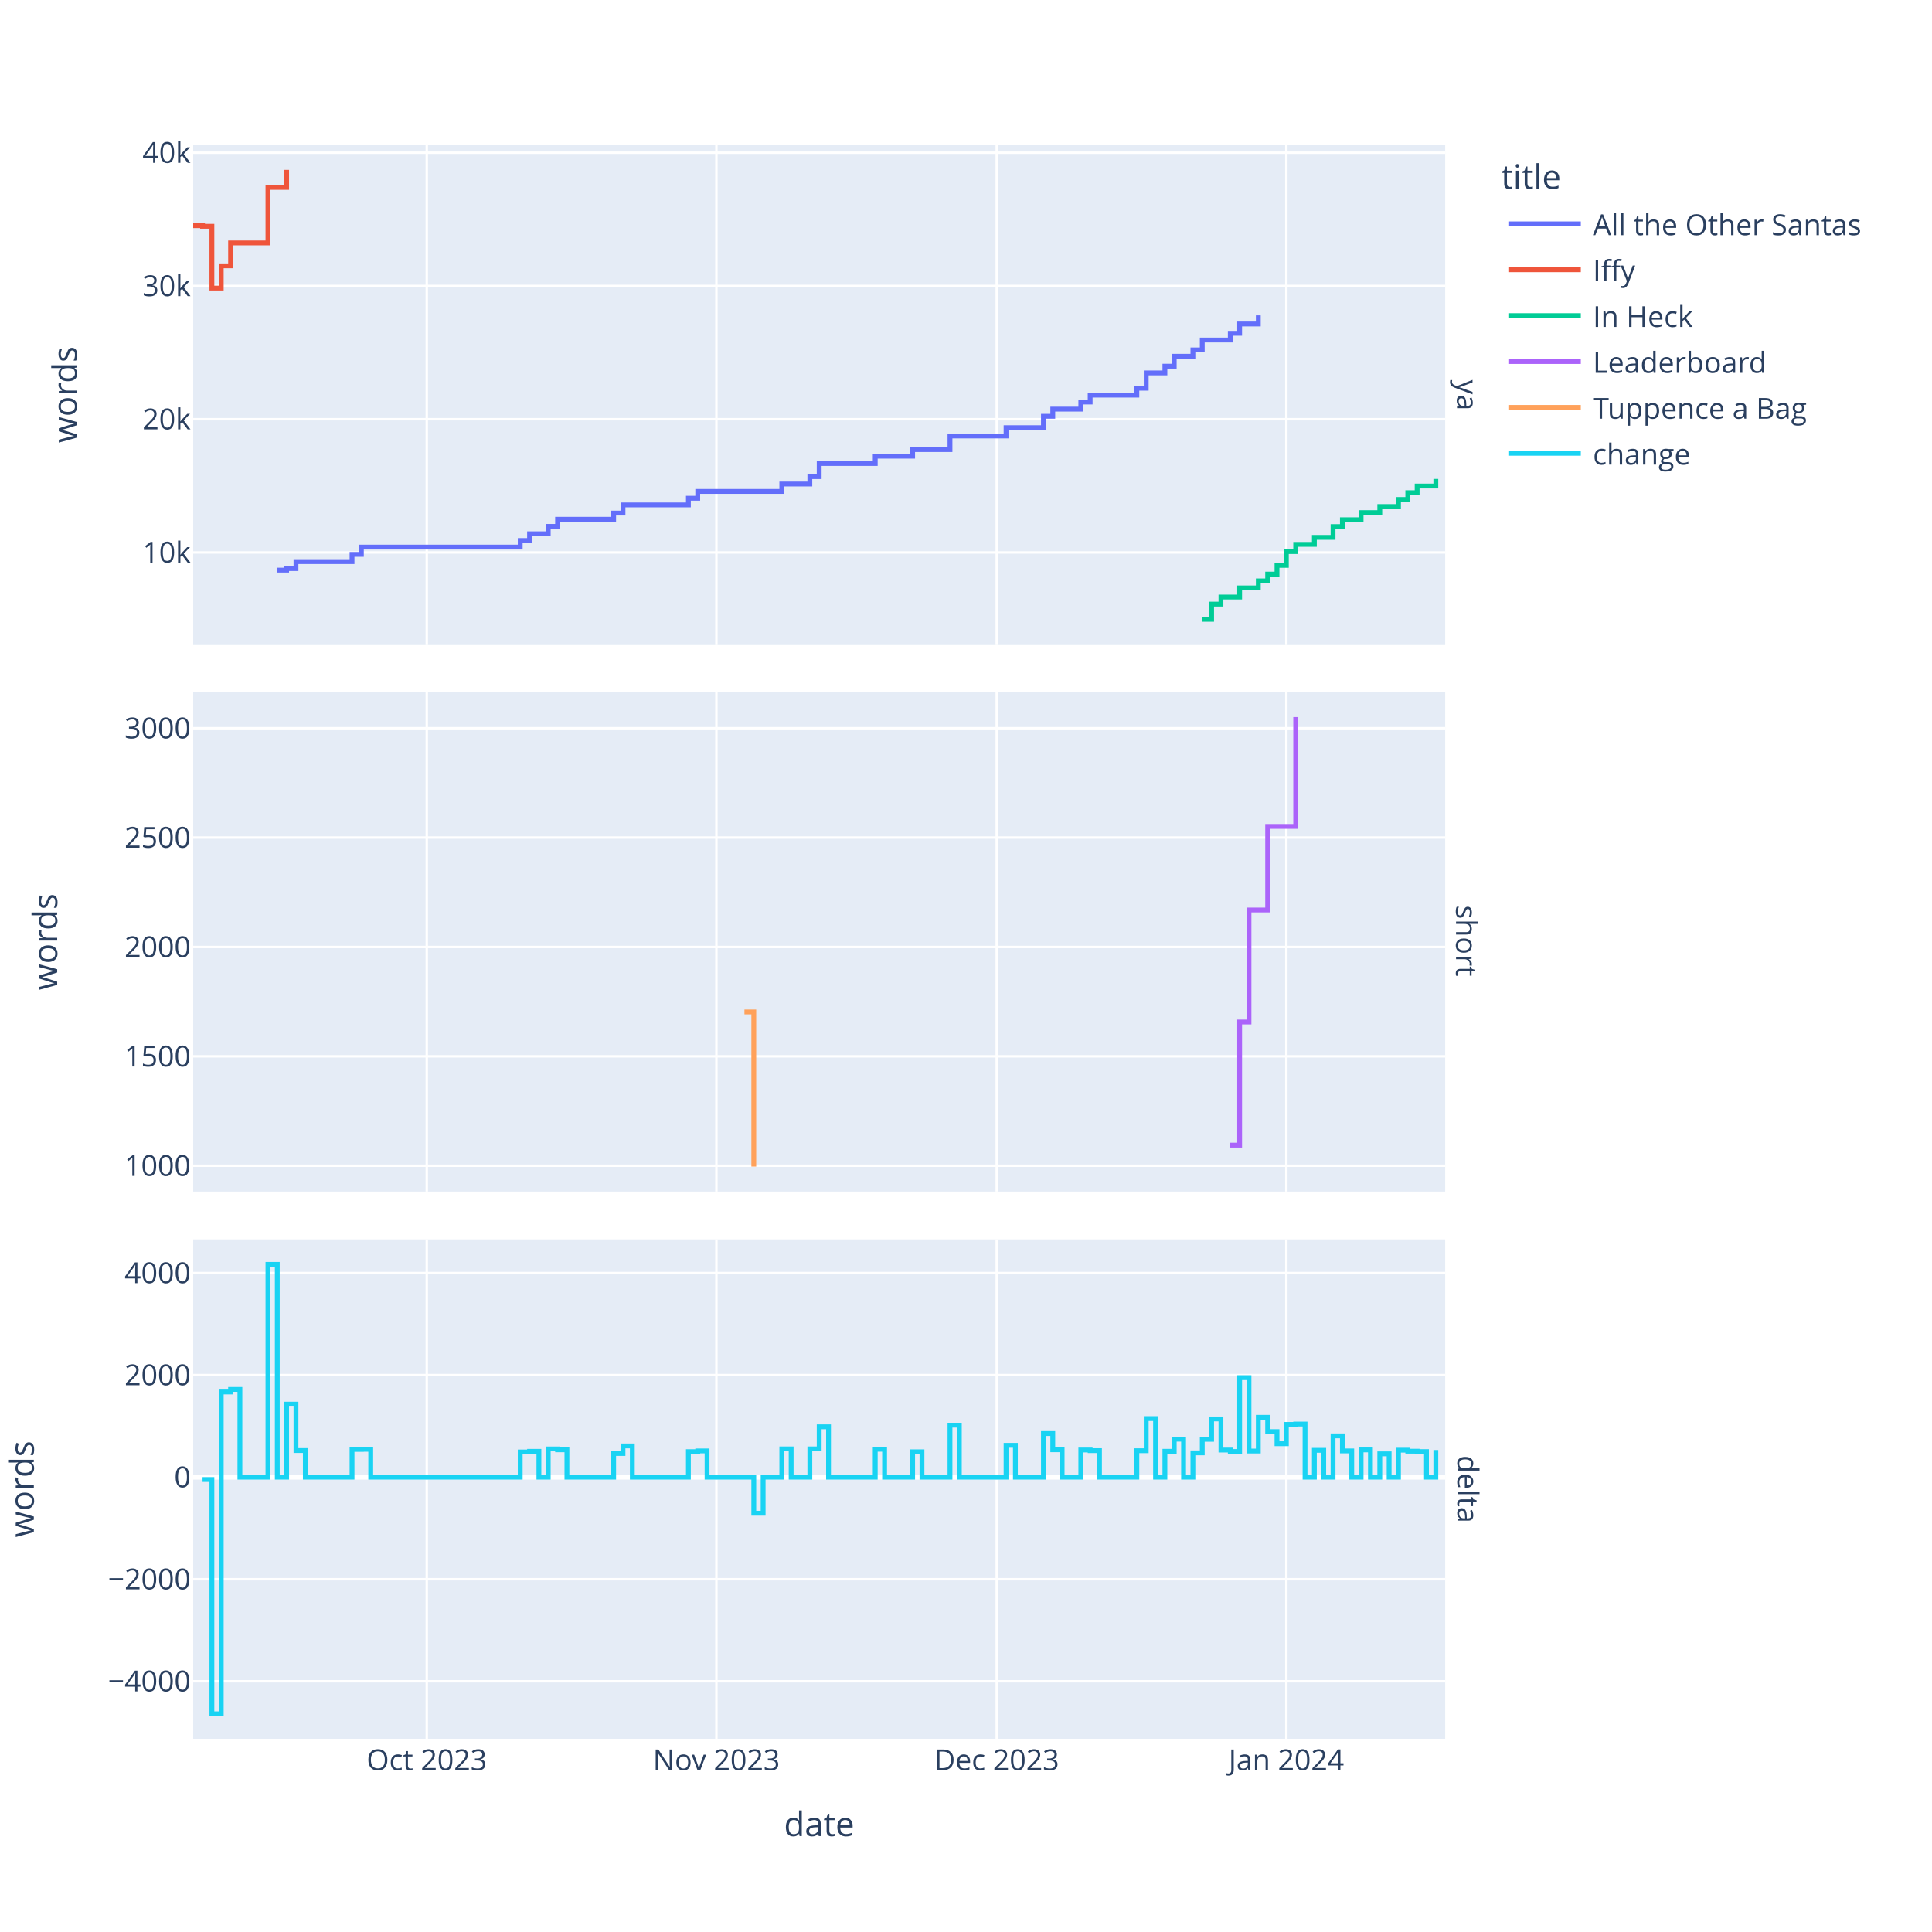
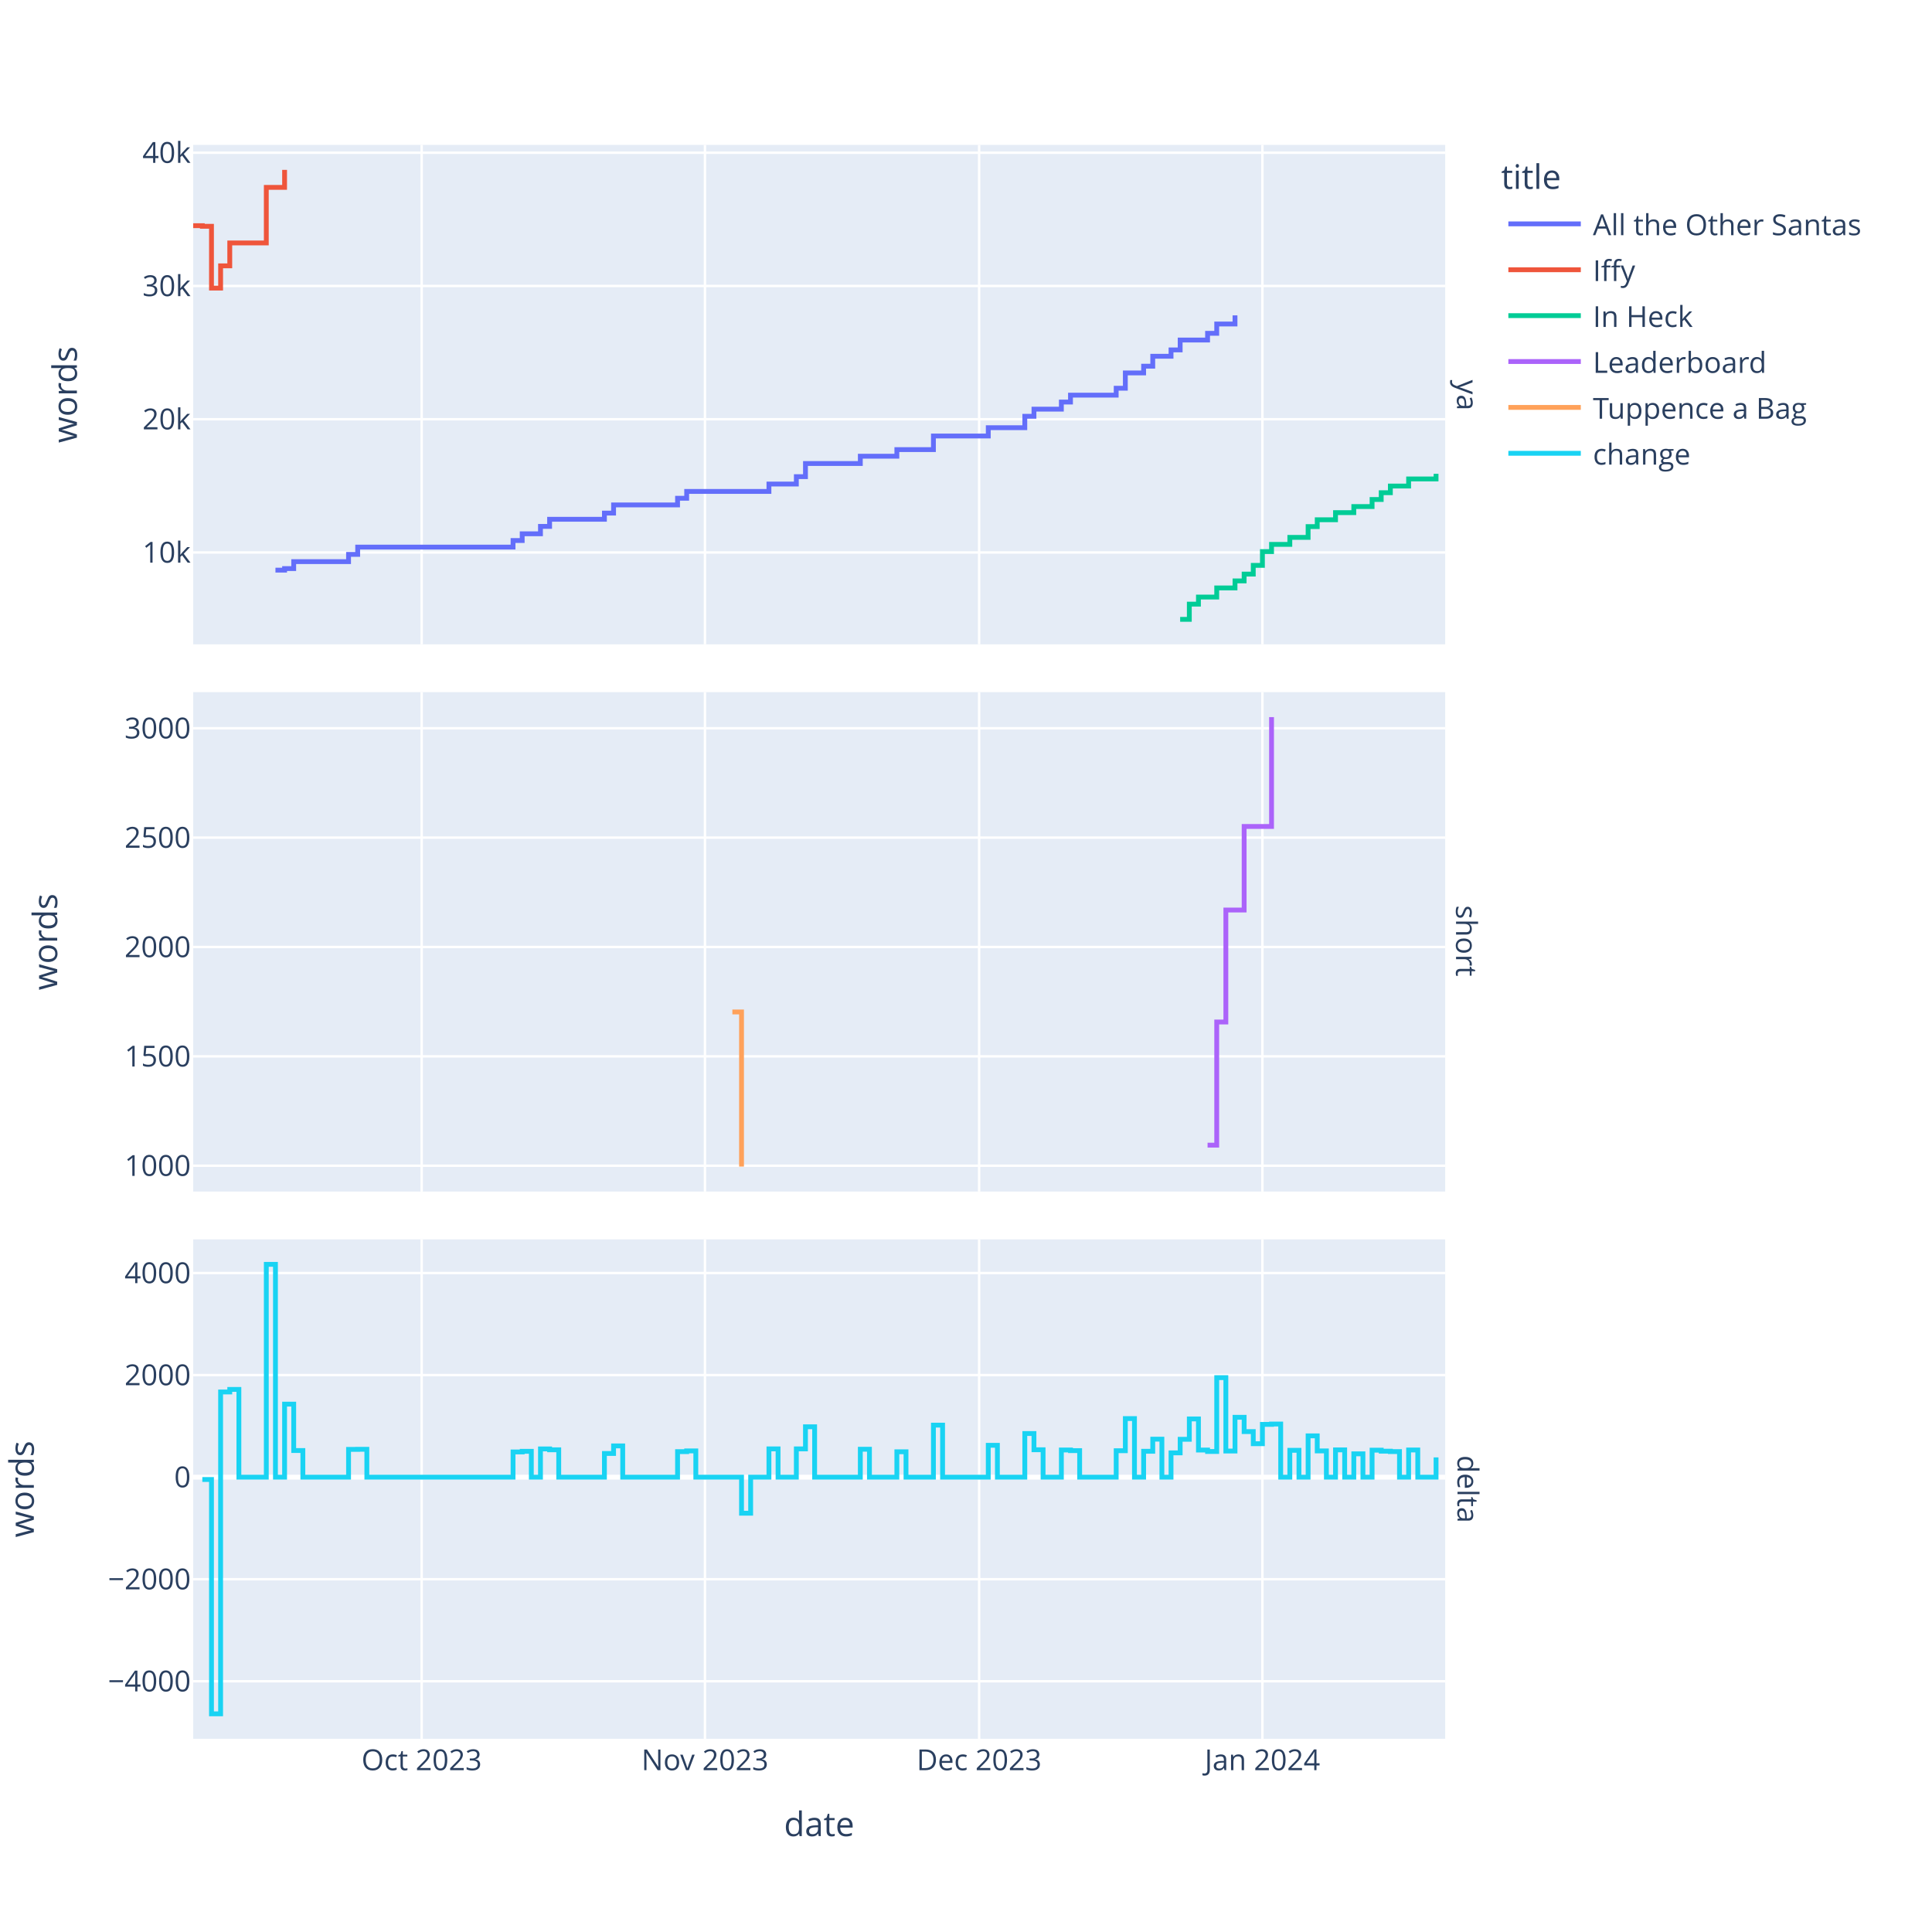
<svg xmlns="http://www.w3.org/2000/svg" class="main-svg" width="800" height="800" style="" viewBox="0 0 800 800">
  <rect x="0" y="0" width="800" height="800" style="fill: rgb(255, 255, 255); fill-opacity: 1;" />
-   <defs id="defs-831a70">
+   <defs id="defs-b7fc9b">
    <g class="clips">
-       <clipPath id="clip831a70xyplot" class="plotclip">
+       <clipPath id="clipb7fc9bxyplot" class="plotclip">
        <rect width="518.42" height="206.8" />
      </clipPath>
-       <clipPath id="clip831a70x2y2plot" class="plotclip">
+       <clipPath id="clipb7fc9bx2y2plot" class="plotclip">
        <rect width="518.42" height="206.8" />
      </clipPath>
-       <clipPath id="clip831a70x3y3plot" class="plotclip">
+       <clipPath id="clipb7fc9bx3y3plot" class="plotclip">
        <rect width="518.42" height="206.8" />
      </clipPath>
-       <clipPath class="axesclip" id="clip831a70x">
+       <clipPath class="axesclip" id="clipb7fc9bx">
        <rect x="80" y="0" width="518.42" height="800" />
      </clipPath>
-       <clipPath class="axesclip" id="clip831a70y">
+       <clipPath class="axesclip" id="clipb7fc9by">
        <rect x="0" y="513.2" width="800" height="206.8" />
      </clipPath>
-       <clipPath class="axesclip" id="clip831a70xy">
+       <clipPath class="axesclip" id="clipb7fc9bxy">
        <rect x="80" y="513.2" width="518.42" height="206.8" />
      </clipPath>
-       <clipPath class="axesclip" id="clip831a70y2">
+       <clipPath class="axesclip" id="clipb7fc9by2">
        <rect x="0" y="286.6" width="800" height="206.8" />
      </clipPath>
-       <clipPath class="axesclip" id="clip831a70xy2">
+       <clipPath class="axesclip" id="clipb7fc9bxy2">
        <rect x="80" y="286.6" width="518.42" height="206.8" />
      </clipPath>
-       <clipPath class="axesclip" id="clip831a70y3">
+       <clipPath class="axesclip" id="clipb7fc9by3">
        <rect x="0" y="60" width="800" height="206.8" />
      </clipPath>
-       <clipPath class="axesclip" id="clip831a70xy3">
+       <clipPath class="axesclip" id="clipb7fc9bxy3">
        <rect x="80" y="60" width="518.42" height="206.8" />
      </clipPath>
-       <clipPath class="axesclip" id="clip831a70x2">
+       <clipPath class="axesclip" id="clipb7fc9bx2">
        <rect x="80" y="0" width="518.42" height="800" />
      </clipPath>
-       <clipPath class="axesclip" id="clip831a70x2y">
+       <clipPath class="axesclip" id="clipb7fc9bx2y">
        <rect x="80" y="513.2" width="518.42" height="206.8" />
      </clipPath>
-       <clipPath class="axesclip" id="clip831a70x2y2">
+       <clipPath class="axesclip" id="clipb7fc9bx2y2">
        <rect x="80" y="286.6" width="518.42" height="206.8" />
      </clipPath>
-       <clipPath class="axesclip" id="clip831a70x2y3">
+       <clipPath class="axesclip" id="clipb7fc9bx2y3">
        <rect x="80" y="60" width="518.42" height="206.8" />
      </clipPath>
-       <clipPath class="axesclip" id="clip831a70x3">
+       <clipPath class="axesclip" id="clipb7fc9bx3">
        <rect x="80" y="0" width="518.42" height="800" />
      </clipPath>
-       <clipPath class="axesclip" id="clip831a70x3y">
+       <clipPath class="axesclip" id="clipb7fc9bx3y">
        <rect x="80" y="513.2" width="518.42" height="206.8" />
      </clipPath>
-       <clipPath class="axesclip" id="clip831a70x3y2">
+       <clipPath class="axesclip" id="clipb7fc9bx3y2">
        <rect x="80" y="286.6" width="518.42" height="206.8" />
      </clipPath>
-       <clipPath class="axesclip" id="clip831a70x3y3">
+       <clipPath class="axesclip" id="clipb7fc9bx3y3">
        <rect x="80" y="60" width="518.42" height="206.8" />
      </clipPath>
    </g>
    <g class="gradients" />
    <g class="patterns" />
  </defs>
  <g class="bglayer">
    <rect class="bg" x="80" y="513.2" width="518.42" height="206.8" style="fill: rgb(229, 236, 246); fill-opacity: 1; stroke-width: 0;" />
    <rect class="bg" x="80" y="286.6" width="518.42" height="206.8" style="fill: rgb(229, 236, 246); fill-opacity: 1; stroke-width: 0;" />
    <rect class="bg" x="80" y="60" width="518.42" height="206.8" style="fill: rgb(229, 236, 246); fill-opacity: 1; stroke-width: 0;" />
  </g>
  <g class="layer-below">
    <g class="imagelayer" />
    <g class="shapelayer" />
  </g>
  <g class="cartesianlayer">
    <g class="subplot xy">
      <g class="layer-subplot">
        <g class="shapelayer" />
        <g class="imagelayer" />
      </g>
      <g class="minor-gridlayer">
        <g class="x" />
        <g class="y" />
      </g>
      <g class="gridlayer">
        <g class="x">
-           <path class="xgrid crisp" transform="translate(176.72,0)" d="M0,513.2v206.8" style="stroke: rgb(255, 255, 255); stroke-opacity: 1; stroke-width: 1px;" />
-           <path class="xgrid crisp" transform="translate(296.65,0)" d="M0,513.2v206.8" style="stroke: rgb(255, 255, 255); stroke-opacity: 1; stroke-width: 1px;" />
-           <path class="xgrid crisp" transform="translate(412.72,0)" d="M0,513.2v206.8" style="stroke: rgb(255, 255, 255); stroke-opacity: 1; stroke-width: 1px;" />
-           <path class="xgrid crisp" transform="translate(532.65,0)" d="M0,513.2v206.8" style="stroke: rgb(255, 255, 255); stroke-opacity: 1; stroke-width: 1px;" />
+           <path class="xgrid crisp" transform="translate(174.6,0)" d="M0,513.2v206.8" style="stroke: rgb(255, 255, 255); stroke-opacity: 1; stroke-width: 1px;" />
+           <path class="xgrid crisp" transform="translate(291.91,0)" d="M0,513.2v206.8" style="stroke: rgb(255, 255, 255); stroke-opacity: 1; stroke-width: 1px;" />
+           <path class="xgrid crisp" transform="translate(405.43,0)" d="M0,513.2v206.8" style="stroke: rgb(255, 255, 255); stroke-opacity: 1; stroke-width: 1px;" />
+           <path class="xgrid crisp" transform="translate(522.74,0)" d="M0,513.2v206.8" style="stroke: rgb(255, 255, 255); stroke-opacity: 1; stroke-width: 1px;" />
        </g>
        <g class="y">
          <path class="ygrid crisp" transform="translate(0,696.18)" d="M80,0h518.42" style="stroke: rgb(255, 255, 255); stroke-opacity: 1; stroke-width: 1px;" />
          <path class="ygrid crisp" transform="translate(0,653.92)" d="M80,0h518.42" style="stroke: rgb(255, 255, 255); stroke-opacity: 1; stroke-width: 1px;" />
          <path class="ygrid crisp" transform="translate(0,569.39)" d="M80,0h518.42" style="stroke: rgb(255, 255, 255); stroke-opacity: 1; stroke-width: 1px;" />
          <path class="ygrid crisp" transform="translate(0,527.13)" d="M80,0h518.42" style="stroke: rgb(255, 255, 255); stroke-opacity: 1; stroke-width: 1px;" />
        </g>
      </g>
      <g class="zerolinelayer">
        <path class="yzl zl crisp" transform="translate(0,611.66)" d="M80,0h518.42" style="stroke: rgb(255, 255, 255); stroke-opacity: 1; stroke-width: 2px;" />
      </g>
      <path class="xlines-below" />
      <path class="ylines-below" />
      <g class="overlines-below" />
      <g class="xaxislayer-below" />
      <g class="yaxislayer-below" />
      <g class="overaxes-below" />
-       <g class="plot" transform="translate(80,513.2)" clip-path="url(#clip831a70xyplot)">
+       <g class="plot" transform="translate(80,513.2)" clip-path="url(#clipb7fc9bxyplot)">
        <g class="scatterlayer mlayer">
-           <g class="trace scatter trace760596" style="stroke-miterlimit: 2; opacity: 1;">
-             <g class="fills" />
-             <g class="errorbars" />
-             <g class="lines">
-               <path class="js-line" d="M3.87,99.43H7.74V196.46H11.61V63.19H15.48V62.13H19.34V98.46H23.21V98.46H27.08V98.46H30.95V10.34H34.82V98.46H38.69V68.22H42.56V87.43H46.43V98.46H50.29V98.46H54.16V98.46H58.03V98.46H61.9V98.46H65.77V86.96H69.64V86.92H73.51V98.46H77.38V98.46H81.24V98.46H85.11V98.46H88.98V98.46H92.85V98.46H96.72V98.46H100.59V98.46H104.46V98.46H108.33V98.46H112.2V98.46H116.06V98.46H119.93V98.46H123.8V98.46H127.67V98.46H131.54V98.46H135.41V88.02H139.28V87.76H143.15V98.46H147.01V86.77H150.88V87.13H154.75V98.46H158.62V98.46H162.49V98.46H166.36V98.46H170.23V98.46H174.1V88.65H177.97V85.52H181.83V98.46H185.7V98.46H189.57V98.46H193.44V98.46H197.31V98.46H201.18V98.46H205.05V87.89H208.92V87.59H212.78V98.46H216.65V98.46H220.52V98.46H224.39V98.46H228.26V98.46H232.13V113.39H236V98.46H239.87V98.46H243.73V86.75H247.6V98.46H251.47V98.46H255.34V86.75H259.21V77.6H263.08V98.46H266.95V98.46H270.82V98.46H274.69V98.46H278.55V98.46H282.42V86.9H286.29V98.46H290.16V98.46H294.03V98.46H297.9V87.95H301.77V98.46H305.64V98.46H309.5V98.46H313.37V76.92H317.24V98.46H321.11V98.46H324.98V98.46H328.85V98.46H332.72V98.46H336.59V85.27H340.45V98.46H344.32V98.46H348.19V98.46H352.06V80.39H355.93V87.11H359.8V98.46H363.67V98.46H367.54V87.21H371.41V87.47H375.27V98.46H379.14V98.46H383.01V98.46H386.88V98.46H390.75V87.51H394.62V74.2H398.49V98.46H402.36V87.74H406.22V82.73H410.09V98.46H413.96V88.4H417.83V82.78H421.7V74.35H425.57V87.23H429.44V87.83H433.31V57.25H437.18V87.64H441.04V73.67H444.91V79.59H448.78V84.61H452.65V76.61H456.52V76.46H460.39V98.46H464.26V87.34H468.13V98.46H471.99V81.36H475.86V87.59H479.73V98.46H483.6V87.17H487.47V98.46H491.34V88.8H495.21V98.46H499.08V87.28H502.94V87.7H506.81V87.87H510.68V98.46H514.55V87.21" style="vector-effect: non-scaling-stroke; fill: none; stroke: rgb(25, 211, 243); stroke-opacity: 1; stroke-width: 2px; opacity: 1;" />
+           <g class="trace scatter tracec2d900" style="stroke-miterlimit: 2; opacity: 1;">
+             <g class="fills" />
+             <g class="errorbars" />
+             <g class="lines">
+               <path class="js-line" d="M3.78,99.43H7.57V196.46H11.35V63.19H15.14V62.13H18.92V98.46H22.7V98.46H26.49V98.46H30.27V10.34H34.06V98.46H37.84V68.22H41.62V87.43H45.41V98.46H49.19V98.46H52.98V98.46H56.76V98.46H60.55V98.46H64.33V86.96H68.11V86.92H71.9V98.46H75.68V98.46H79.47V98.46H83.25V98.46H87.03V98.46H90.82V98.46H94.6V98.46H98.39V98.46H102.17V98.46H105.95V98.46H109.74V98.46H113.52V98.46H117.31V98.46H121.09V98.46H124.87V98.46H128.66V98.46H132.44V88.02H136.23V87.76H140.01V98.46H143.8V86.77H147.58V87.13H151.36V98.46H155.15V98.46H158.93V98.46H162.72V98.46H166.5V98.46H170.28V88.65H174.07V85.52H177.85V98.46H181.64V98.46H185.42V98.46H189.2V98.46H192.99V98.46H196.77V98.46H200.56V87.89H204.34V87.59H208.12V98.46H211.91V98.46H215.69V98.46H219.48V98.46H223.26V98.46H227.05V113.39H230.83V98.46H234.61V98.46H238.4V86.75H242.18V98.46H245.97V98.46H249.75V86.75H253.53V77.6H257.32V98.46H261.1V98.46H264.89V98.46H268.67V98.46H272.45V98.46H276.24V86.9H280.02V98.46H283.81V98.46H287.59V98.46H291.37V87.95H295.16V98.46H298.94V98.46H302.73V98.46H306.51V76.92H310.3V98.46H314.08V98.46H317.86V98.46H321.65V98.46H325.43V98.46H329.22V85.27H333V98.46H336.78V98.46H340.57V98.46H344.35V80.39H348.14V87.11H351.92V98.46H355.7V98.46H359.49V87.21H363.27V87.47H367.06V98.46H370.84V98.46H374.62V98.46H378.41V98.46H382.19V87.51H385.98V74.2H389.76V98.46H393.55V87.74H397.33V82.73H401.11V98.46H404.9V88.4H408.68V82.78H412.47V74.35H416.25V87.23H420.03V87.83H423.82V57.25H427.6V87.64H431.39V73.67H435.17V79.59H438.95V84.61H442.74V76.61H446.52V76.46H450.31V98.46H454.09V87.34H457.87V98.46H461.66V81.36H465.44V87.59H469.23V98.46H473.01V87.17H476.8V98.46H480.58V88.8H484.36V98.46H488.15V87.28H491.93V87.7H495.72V87.87H499.5V98.46H503.28V87.21H507.07V98.46H510.85V98.46H514.64V90.28" style="vector-effect: non-scaling-stroke; fill: none; stroke: rgb(25, 211, 243); stroke-opacity: 1; stroke-width: 2px; opacity: 1;" />
            </g>
            <g class="points" />
            <g class="text" />
          </g>
        </g>
      </g>
      <g class="overplot" />
      <path class="xlines-above crisp" d="M0,0" style="fill: none;" />
      <path class="ylines-above crisp" d="M0,0" style="fill: none;" />
      <g class="overlines-above" />
      <g class="xaxislayer-above">
        <g class="xtick">
-           <text text-anchor="middle" x="0" y="733" transform="translate(176.72,0)" style="font-family: 'Open Sans', verdana, arial, sans-serif; font-size: 12px; fill: rgb(42, 63, 95); fill-opacity: 1; white-space: pre; opacity: 1;">Oct 2023</text>
+           <text text-anchor="middle" x="0" y="733" transform="translate(174.6,0)" style="font-family: 'Open Sans', verdana, arial, sans-serif; font-size: 12px; fill: rgb(42, 63, 95); fill-opacity: 1; white-space: pre; opacity: 1;">Oct 2023</text>
        </g>
        <g class="xtick">
-           <text text-anchor="middle" x="0" y="733" style="font-family: 'Open Sans', verdana, arial, sans-serif; font-size: 12px; fill: rgb(42, 63, 95); fill-opacity: 1; white-space: pre; opacity: 1;" transform="translate(296.65,0)">Nov 2023</text>
+           <text text-anchor="middle" x="0" y="733" style="font-family: 'Open Sans', verdana, arial, sans-serif; font-size: 12px; fill: rgb(42, 63, 95); fill-opacity: 1; white-space: pre; opacity: 1;" transform="translate(291.91,0)">Nov 2023</text>
        </g>
        <g class="xtick">
-           <text text-anchor="middle" x="0" y="733" style="font-family: 'Open Sans', verdana, arial, sans-serif; font-size: 12px; fill: rgb(42, 63, 95); fill-opacity: 1; white-space: pre; opacity: 1;" transform="translate(412.72,0)">Dec 2023</text>
+           <text text-anchor="middle" x="0" y="733" style="font-family: 'Open Sans', verdana, arial, sans-serif; font-size: 12px; fill: rgb(42, 63, 95); fill-opacity: 1; white-space: pre; opacity: 1;" transform="translate(405.43,0)">Dec 2023</text>
        </g>
        <g class="xtick">
-           <text text-anchor="middle" x="0" y="733" style="font-family: 'Open Sans', verdana, arial, sans-serif; font-size: 12px; fill: rgb(42, 63, 95); fill-opacity: 1; white-space: pre; opacity: 1;" transform="translate(532.65,0)">Jan 2024</text>
+           <text text-anchor="middle" x="0" y="733" style="font-family: 'Open Sans', verdana, arial, sans-serif; font-size: 12px; fill: rgb(42, 63, 95); fill-opacity: 1; white-space: pre; opacity: 1;" transform="translate(522.74,0)">Jan 2024</text>
        </g>
      </g>
      <g class="yaxislayer-above">
        <g class="ytick">
          <text text-anchor="end" x="79" y="4.2" transform="translate(0,696.18)" style="font-family: 'Open Sans', verdana, arial, sans-serif; font-size: 12px; fill: rgb(42, 63, 95); fill-opacity: 1; white-space: pre; opacity: 1;">−4000</text>
        </g>
        <g class="ytick">
          <text text-anchor="end" x="79" y="4.2" style="font-family: 'Open Sans', verdana, arial, sans-serif; font-size: 12px; fill: rgb(42, 63, 95); fill-opacity: 1; white-space: pre; opacity: 1;" transform="translate(0,653.92)">−2000</text>
        </g>
        <g class="ytick">
          <text text-anchor="end" x="79" y="4.2" style="font-family: 'Open Sans', verdana, arial, sans-serif; font-size: 12px; fill: rgb(42, 63, 95); fill-opacity: 1; white-space: pre; opacity: 1;" transform="translate(0,611.66)">0</text>
        </g>
        <g class="ytick">
          <text text-anchor="end" x="79" y="4.2" style="font-family: 'Open Sans', verdana, arial, sans-serif; font-size: 12px; fill: rgb(42, 63, 95); fill-opacity: 1; white-space: pre; opacity: 1;" transform="translate(0,569.39)">2000</text>
        </g>
        <g class="ytick">
          <text text-anchor="end" x="79" y="4.2" style="font-family: 'Open Sans', verdana, arial, sans-serif; font-size: 12px; fill: rgb(42, 63, 95); fill-opacity: 1; white-space: pre; opacity: 1;" transform="translate(0,527.13)">4000</text>
        </g>
      </g>
      <g class="overaxes-above" />
    </g>
    <g class="subplot x2y2">
      <g class="layer-subplot">
        <g class="shapelayer" />
        <g class="imagelayer" />
      </g>
      <g class="minor-gridlayer">
        <g class="x2" />
        <g class="y2" />
      </g>
      <g class="gridlayer">
        <g class="x2">
-           <path class="x2grid crisp" transform="translate(176.72,0)" d="M0,286.6v206.8" style="stroke: rgb(255, 255, 255); stroke-opacity: 1; stroke-width: 1px;" />
-           <path class="x2grid crisp" transform="translate(296.65,0)" d="M0,286.6v206.8" style="stroke: rgb(255, 255, 255); stroke-opacity: 1; stroke-width: 1px;" />
-           <path class="x2grid crisp" transform="translate(412.72,0)" d="M0,286.6v206.8" style="stroke: rgb(255, 255, 255); stroke-opacity: 1; stroke-width: 1px;" />
-           <path class="x2grid crisp" transform="translate(532.65,0)" d="M0,286.6v206.8" style="stroke: rgb(255, 255, 255); stroke-opacity: 1; stroke-width: 1px;" />
+           <path class="x2grid crisp" transform="translate(174.6,0)" d="M0,286.6v206.8" style="stroke: rgb(255, 255, 255); stroke-opacity: 1; stroke-width: 1px;" />
+           <path class="x2grid crisp" transform="translate(291.91,0)" d="M0,286.6v206.8" style="stroke: rgb(255, 255, 255); stroke-opacity: 1; stroke-width: 1px;" />
+           <path class="x2grid crisp" transform="translate(405.43,0)" d="M0,286.6v206.8" style="stroke: rgb(255, 255, 255); stroke-opacity: 1; stroke-width: 1px;" />
+           <path class="x2grid crisp" transform="translate(522.74,0)" d="M0,286.6v206.8" style="stroke: rgb(255, 255, 255); stroke-opacity: 1; stroke-width: 1px;" />
        </g>
        <g class="y2">
          <path class="y2grid crisp" transform="translate(0,482.7)" d="M80,0h518.42" style="stroke: rgb(255, 255, 255); stroke-opacity: 1; stroke-width: 1px;" />
          <path class="y2grid crisp" transform="translate(0,437.41)" d="M80,0h518.42" style="stroke: rgb(255, 255, 255); stroke-opacity: 1; stroke-width: 1px;" />
          <path class="y2grid crisp" transform="translate(0,392.13)" d="M80,0h518.42" style="stroke: rgb(255, 255, 255); stroke-opacity: 1; stroke-width: 1px;" />
          <path class="y2grid crisp" transform="translate(0,346.84)" d="M80,0h518.42" style="stroke: rgb(255, 255, 255); stroke-opacity: 1; stroke-width: 1px;" />
          <path class="y2grid crisp" transform="translate(0,301.56)" d="M80,0h518.42" style="stroke: rgb(255, 255, 255); stroke-opacity: 1; stroke-width: 1px;" />
        </g>
      </g>
      <g class="zerolinelayer" />
      <path class="xlines-below" />
      <path class="ylines-below" />
      <g class="overlines-below" />
      <g class="xaxislayer-below" />
      <g class="yaxislayer-below" />
      <g class="overaxes-below" />
-       <g class="plot" transform="translate(80,286.6)" clip-path="url(#clip831a70x2y2plot)">
+       <g class="plot" transform="translate(80,286.6)" clip-path="url(#clipb7fc9bx2y2plot)">
        <g class="scatterlayer mlayer">
-           <g class="trace scatter trace1f8560" style="stroke-miterlimit: 2; opacity: 1;">
-             <g class="fills" />
-             <g class="errorbars" />
-             <g class="lines">
-               <path class="js-line" d="M429.44,187.58H433.31V136.59H437.18V90.22H444.91V55.62H456.52V10.34" style="vector-effect: non-scaling-stroke; fill: none; stroke: rgb(171, 99, 250); stroke-opacity: 1; stroke-width: 2px; opacity: 1;" />
-             </g>
-             <g class="points" />
-             <g class="text" />
-           </g>
-           <g class="trace scatter trace7df7e0" style="stroke-miterlimit: 2; opacity: 1;">
-             <g class="fills" />
-             <g class="errorbars" />
-             <g class="lines">
-               <path class="js-line" d="M228.26,132.43H232.13V196.46" style="vector-effect: non-scaling-stroke; fill: none; stroke: rgb(255, 161, 90); stroke-opacity: 1; stroke-width: 2px; opacity: 1;" />
+           <g class="trace scatter traced9db6c" style="stroke-miterlimit: 2; opacity: 1;">
+             <g class="fills" />
+             <g class="errorbars" />
+             <g class="lines">
+               <path class="js-line" d="M420.03,187.58H423.82V136.59H427.6V90.22H435.17V55.62H446.52V10.34" style="vector-effect: non-scaling-stroke; fill: none; stroke: rgb(171, 99, 250); stroke-opacity: 1; stroke-width: 2px; opacity: 1;" />
+             </g>
+             <g class="points" />
+             <g class="text" />
+           </g>
+           <g class="trace scatter trace73da32" style="stroke-miterlimit: 2; opacity: 1;">
+             <g class="fills" />
+             <g class="errorbars" />
+             <g class="lines">
+               <path class="js-line" d="M223.26,132.43H227.05V196.46" style="vector-effect: non-scaling-stroke; fill: none; stroke: rgb(255, 161, 90); stroke-opacity: 1; stroke-width: 2px; opacity: 1;" />
            </g>
            <g class="points" />
            <g class="text" />
          </g>
        </g>
      </g>
      <g class="overplot" />
      <path class="xlines-above crisp" d="M0,0" style="fill: none;" />
      <path class="ylines-above crisp" d="M0,0" style="fill: none;" />
      <g class="overlines-above" />
      <g class="xaxislayer-above" />
      <g class="yaxislayer-above">
        <g class="y2tick">
          <text text-anchor="end" x="79" y="4.2" transform="translate(0,482.7)" style="font-family: 'Open Sans', verdana, arial, sans-serif; font-size: 12px; fill: rgb(42, 63, 95); fill-opacity: 1; white-space: pre; opacity: 1;">1000</text>
        </g>
        <g class="y2tick">
          <text text-anchor="end" x="79" y="4.2" style="font-family: 'Open Sans', verdana, arial, sans-serif; font-size: 12px; fill: rgb(42, 63, 95); fill-opacity: 1; white-space: pre; opacity: 1;" transform="translate(0,437.41)">1500</text>
        </g>
        <g class="y2tick">
          <text text-anchor="end" x="79" y="4.2" style="font-family: 'Open Sans', verdana, arial, sans-serif; font-size: 12px; fill: rgb(42, 63, 95); fill-opacity: 1; white-space: pre; opacity: 1;" transform="translate(0,392.13)">2000</text>
        </g>
        <g class="y2tick">
          <text text-anchor="end" x="79" y="4.2" style="font-family: 'Open Sans', verdana, arial, sans-serif; font-size: 12px; fill: rgb(42, 63, 95); fill-opacity: 1; white-space: pre; opacity: 1;" transform="translate(0,346.84)">2500</text>
        </g>
        <g class="y2tick">
          <text text-anchor="end" x="79" y="4.2" style="font-family: 'Open Sans', verdana, arial, sans-serif; font-size: 12px; fill: rgb(42, 63, 95); fill-opacity: 1; white-space: pre; opacity: 1;" transform="translate(0,301.56)">3000</text>
        </g>
      </g>
      <g class="overaxes-above" />
    </g>
    <g class="subplot x3y3">
      <g class="layer-subplot">
        <g class="shapelayer" />
        <g class="imagelayer" />
      </g>
      <g class="minor-gridlayer">
        <g class="x3" />
        <g class="y3" />
      </g>
      <g class="gridlayer">
        <g class="x3">
-           <path class="x3grid crisp" transform="translate(176.72,0)" d="M0,60v206.8" style="stroke: rgb(255, 255, 255); stroke-opacity: 1; stroke-width: 1px;" />
-           <path class="x3grid crisp" transform="translate(296.65,0)" d="M0,60v206.8" style="stroke: rgb(255, 255, 255); stroke-opacity: 1; stroke-width: 1px;" />
-           <path class="x3grid crisp" transform="translate(412.72,0)" d="M0,60v206.8" style="stroke: rgb(255, 255, 255); stroke-opacity: 1; stroke-width: 1px;" />
-           <path class="x3grid crisp" transform="translate(532.65,0)" d="M0,60v206.8" style="stroke: rgb(255, 255, 255); stroke-opacity: 1; stroke-width: 1px;" />
+           <path class="x3grid crisp" transform="translate(174.6,0)" d="M0,60v206.8" style="stroke: rgb(255, 255, 255); stroke-opacity: 1; stroke-width: 1px;" />
+           <path class="x3grid crisp" transform="translate(291.91,0)" d="M0,60v206.8" style="stroke: rgb(255, 255, 255); stroke-opacity: 1; stroke-width: 1px;" />
+           <path class="x3grid crisp" transform="translate(405.43,0)" d="M0,60v206.8" style="stroke: rgb(255, 255, 255); stroke-opacity: 1; stroke-width: 1px;" />
+           <path class="x3grid crisp" transform="translate(522.74,0)" d="M0,60v206.8" style="stroke: rgb(255, 255, 255); stroke-opacity: 1; stroke-width: 1px;" />
        </g>
        <g class="y3">
          <path class="y3grid crisp" transform="translate(0,228.77)" d="M80,0h518.42" style="stroke: rgb(255, 255, 255); stroke-opacity: 1; stroke-width: 1px;" />
          <path class="y3grid crisp" transform="translate(0,173.59)" d="M80,0h518.42" style="stroke: rgb(255, 255, 255); stroke-opacity: 1; stroke-width: 1px;" />
          <path class="y3grid crisp" transform="translate(0,118.41)" d="M80,0h518.42" style="stroke: rgb(255, 255, 255); stroke-opacity: 1; stroke-width: 1px;" />
          <path class="y3grid crisp" transform="translate(0,63.24)" d="M80,0h518.42" style="stroke: rgb(255, 255, 255); stroke-opacity: 1; stroke-width: 1px;" />
        </g>
      </g>
      <g class="zerolinelayer" />
      <path class="xlines-below" />
      <path class="ylines-below" />
      <g class="overlines-below" />
      <g class="xaxislayer-below" />
      <g class="yaxislayer-below" />
      <g class="overaxes-below" />
-       <g class="plot" transform="translate(80,60)" clip-path="url(#clip831a70x3y3plot)">
+       <g class="plot" transform="translate(80,60)" clip-path="url(#clipb7fc9bx3y3plot)">
        <g class="scatterlayer mlayer">
-           <g class="trace scatter traced8e58c" style="stroke-miterlimit: 2; opacity: 1;">
-             <g class="fills" />
-             <g class="errorbars" />
-             <g class="lines">
-               <path class="js-line" d="M34.82,176.08H38.69V175.44H42.56V172.56H65.77V169.56H69.64V166.54H135.41V163.82H139.28V161.03H147.01V157.97H150.88V155.02H174.1V152.46H177.97V149.08H205.05V146.32H208.92V143.49H243.73V140.43H255.34V137.37H259.21V131.93H282.42V128.91H297.9V126.17H313.37V120.54H336.59V117.1H352.06V112.38H355.93V109.42H367.54V106.48H371.41V103.62H390.75V100.76H394.62V94.42H402.36V91.63H406.22V87.52H413.96V84.89H417.83V80.8H429.44V78.02H433.31V74.16H441.04V70.59" style="vector-effect: non-scaling-stroke; fill: none; stroke: rgb(99, 110, 250); stroke-opacity: 1; stroke-width: 2px; opacity: 1;" />
-             </g>
-             <g class="points" />
-             <g class="text" />
-           </g>
-           <g class="trace scatter traceb4485d" style="stroke-miterlimit: 2; opacity: 1;">
-             <g class="fills" />
-             <g class="errorbars" />
-             <g class="lines">
-               <path class="js-line" d="M0,33.45H3.87V33.7H7.74V59.29H11.61V50.08H15.48V40.6H30.95V17.59H38.69V10.34" style="vector-effect: non-scaling-stroke; fill: none; stroke: rgb(239, 85, 59); stroke-opacity: 1; stroke-width: 2px; opacity: 1;" />
-             </g>
-             <g class="points" />
-             <g class="text" />
-           </g>
-           <g class="trace scatter trace2366c8" style="stroke-miterlimit: 2; opacity: 1;">
-             <g class="fills" />
-             <g class="errorbars" />
-             <g class="lines">
-               <path class="js-line" d="M417.83,196.46H421.7V190.16H425.57V187.23H433.31V183.45H441.04V180.54H444.91V177.72H448.78V174.11H452.65V168.4H456.52V165.42H464.26V162.52H471.99V158.05H475.86V155.22H483.6V152.27H491.34V149.75H499.08V146.83H502.94V144.02H506.81V141.26H514.55V138.32" style="vector-effect: non-scaling-stroke; fill: none; stroke: rgb(0, 204, 150); stroke-opacity: 1; stroke-width: 2px; opacity: 1;" />
+           <g class="trace scatter trace9d0f53" style="stroke-miterlimit: 2; opacity: 1;">
+             <g class="fills" />
+             <g class="errorbars" />
+             <g class="lines">
+               <path class="js-line" d="M34.06,176.08H37.84V175.44H41.62V172.56H64.33V169.56H68.11V166.54H132.44V163.82H136.23V161.03H143.8V157.97H147.58V155.02H170.28V152.46H174.07V149.08H200.56V146.32H204.34V143.49H238.4V140.43H249.75V137.37H253.53V131.93H276.24V128.91H291.37V126.17H306.51V120.54H329.22V117.1H344.35V112.38H348.14V109.42H359.49V106.48H363.27V103.62H382.19V100.76H385.98V94.42H393.55V91.63H397.33V87.52H404.9V84.89H408.68V80.8H420.03V78.02H423.82V74.16H431.39V70.59" style="vector-effect: non-scaling-stroke; fill: none; stroke: rgb(99, 110, 250); stroke-opacity: 1; stroke-width: 2px; opacity: 1;" />
+             </g>
+             <g class="points" />
+             <g class="text" />
+           </g>
+           <g class="trace scatter tracead5170" style="stroke-miterlimit: 2; opacity: 1;">
+             <g class="fills" />
+             <g class="errorbars" />
+             <g class="lines">
+               <path class="js-line" d="M0,33.45H3.78V33.7H7.57V59.29H11.35V50.08H15.14V40.6H30.27V17.59H37.84V10.34" style="vector-effect: non-scaling-stroke; fill: none; stroke: rgb(239, 85, 59); stroke-opacity: 1; stroke-width: 2px; opacity: 1;" />
+             </g>
+             <g class="points" />
+             <g class="text" />
+           </g>
+           <g class="trace scatter trace570bc5" style="stroke-miterlimit: 2; opacity: 1;">
+             <g class="fills" />
+             <g class="errorbars" />
+             <g class="lines">
+               <path class="js-line" d="M408.68,196.46H412.47V190.16H416.25V187.23H423.82V183.45H431.39V180.54H435.17V177.72H438.95V174.11H442.74V168.4H446.52V165.42H454.09V162.52H461.66V158.05H465.44V155.22H473.01V152.27H480.58V149.75H488.15V146.83H491.93V144.02H495.72V141.26H503.28V138.32H514.64V136.19" style="vector-effect: non-scaling-stroke; fill: none; stroke: rgb(0, 204, 150); stroke-opacity: 1; stroke-width: 2px; opacity: 1;" />
            </g>
            <g class="points" />
            <g class="text" />
          </g>
        </g>
      </g>
      <g class="overplot" />
      <path class="xlines-above crisp" d="M0,0" style="fill: none;" />
      <path class="ylines-above crisp" d="M0,0" style="fill: none;" />
      <g class="overlines-above" />
      <g class="xaxislayer-above" />
      <g class="yaxislayer-above">
        <g class="y3tick">
          <text text-anchor="end" x="79" y="4.2" transform="translate(0,228.77)" style="font-family: 'Open Sans', verdana, arial, sans-serif; font-size: 12px; fill: rgb(42, 63, 95); fill-opacity: 1; white-space: pre; opacity: 1;">10k</text>
        </g>
        <g class="y3tick">
          <text text-anchor="end" x="79" y="4.2" style="font-family: 'Open Sans', verdana, arial, sans-serif; font-size: 12px; fill: rgb(42, 63, 95); fill-opacity: 1; white-space: pre; opacity: 1;" transform="translate(0,173.59)">20k</text>
        </g>
        <g class="y3tick">
          <text text-anchor="end" x="79" y="4.2" style="font-family: 'Open Sans', verdana, arial, sans-serif; font-size: 12px; fill: rgb(42, 63, 95); fill-opacity: 1; white-space: pre; opacity: 1;" transform="translate(0,118.41)">30k</text>
        </g>
        <g class="y3tick">
          <text text-anchor="end" x="79" y="4.2" style="font-family: 'Open Sans', verdana, arial, sans-serif; font-size: 12px; fill: rgb(42, 63, 95); fill-opacity: 1; white-space: pre; opacity: 1;" transform="translate(0,63.24)">40k</text>
        </g>
      </g>
      <g class="overaxes-above" />
    </g>
  </g>
  <g class="polarlayer" />
  <g class="smithlayer" />
  <g class="ternarylayer" />
  <g class="geolayer" />
  <g class="funnelarealayer" />
  <g class="pielayer" />
  <g class="iciclelayer" />
  <g class="treemaplayer" />
  <g class="sunburstlayer" />
  <g class="glimages" />
-   <defs id="topdefs-831a70">
+   <defs id="topdefs-b7fc9b">
    <g class="clips" />
-     <clipPath id="legend831a70">
+     <clipPath id="legendb7fc9b">
      <rect width="168" height="143" x="0" y="0" />
    </clipPath>
  </defs>
  <g class="layer-above">
    <g class="imagelayer" />
    <g class="shapelayer" />
  </g>
  <g class="infolayer">
    <g class="legend" pointer-events="all" transform="translate(619.58,60)">
      <rect class="bg" shape-rendering="crispEdges" style="stroke: rgb(68, 68, 68); stroke-opacity: 1; fill: rgb(255, 255, 255); fill-opacity: 1; stroke-width: 0px;" width="168" height="143" x="0" y="0" />
-       <g class="scrollbox" transform="" clip-path="url(#legend831a70)">
+       <g class="scrollbox" transform="" clip-path="url(#legendb7fc9b)">
        <text class="legendtitletext" text-anchor="start" x="2" y="18.2" style="font-family: 'Open Sans', verdana, arial, sans-serif; font-size: 14px; fill: rgb(42, 63, 95); fill-opacity: 1; white-space: pre;">title</text>
        <g class="groups" transform="">
          <g class="traces" transform="translate(0,32.7)" style="opacity: 1;">
            <text class="legendtext" text-anchor="start" x="40" y="4.68" style="font-family: 'Open Sans', verdana, arial, sans-serif; font-size: 12px; fill: rgb(42, 63, 95); fill-opacity: 1; white-space: pre;">All the Other Santas</text>
            <g class="layers" style="opacity: 1;">
              <g class="legendfill" />
              <g class="legendlines">
                <path class="js-line" d="M5,0h30" style="fill: none; stroke: rgb(99, 110, 250); stroke-opacity: 1; stroke-width: 2px;" />
              </g>
              <g class="legendsymbols">
                <g class="legendpoints" />
              </g>
            </g>
            <rect class="legendtoggle" x="0" y="-9.5" width="162.156" height="19" style="fill: rgb(0, 0, 0); fill-opacity: 0;" />
          </g>
        </g>
        <g class="groups" transform="">
          <g class="traces" transform="translate(0,51.7)" style="opacity: 1;">
            <text class="legendtext" text-anchor="start" x="40" y="4.68" style="font-family: 'Open Sans', verdana, arial, sans-serif; font-size: 12px; fill: rgb(42, 63, 95); fill-opacity: 1; white-space: pre;">Iffy</text>
            <g class="layers" style="opacity: 1;">
              <g class="legendfill" />
              <g class="legendlines">
                <path class="js-line" d="M5,0h30" style="fill: none; stroke: rgb(239, 85, 59); stroke-opacity: 1; stroke-width: 2px;" />
              </g>
              <g class="legendsymbols">
                <g class="legendpoints" />
              </g>
            </g>
            <rect class="legendtoggle" x="0" y="-9.5" width="162.156" height="19" style="fill: rgb(0, 0, 0); fill-opacity: 0;" />
          </g>
        </g>
        <g class="groups" transform="">
          <g class="traces" transform="translate(0,70.7)" style="opacity: 1;">
            <text class="legendtext" text-anchor="start" x="40" y="4.68" style="font-family: 'Open Sans', verdana, arial, sans-serif; font-size: 12px; fill: rgb(42, 63, 95); fill-opacity: 1; white-space: pre;">In Heck</text>
            <g class="layers" style="opacity: 1;">
              <g class="legendfill" />
              <g class="legendlines">
                <path class="js-line" d="M5,0h30" style="fill: none; stroke: rgb(0, 204, 150); stroke-opacity: 1; stroke-width: 2px;" />
              </g>
              <g class="legendsymbols">
                <g class="legendpoints" />
              </g>
            </g>
            <rect class="legendtoggle" x="0" y="-9.5" width="162.156" height="19" style="fill: rgb(0, 0, 0); fill-opacity: 0;" />
          </g>
        </g>
        <g class="groups" transform="">
          <g class="traces" transform="translate(0,89.7)" style="opacity: 1;">
            <text class="legendtext" text-anchor="start" x="40" y="4.68" style="font-family: 'Open Sans', verdana, arial, sans-serif; font-size: 12px; fill: rgb(42, 63, 95); fill-opacity: 1; white-space: pre;">Leaderboard</text>
            <g class="layers" style="opacity: 1;">
              <g class="legendfill" />
              <g class="legendlines">
                <path class="js-line" d="M5,0h30" style="fill: none; stroke: rgb(171, 99, 250); stroke-opacity: 1; stroke-width: 2px;" />
              </g>
              <g class="legendsymbols">
                <g class="legendpoints" />
              </g>
            </g>
            <rect class="legendtoggle" x="0" y="-9.5" width="162.156" height="19" style="fill: rgb(0, 0, 0); fill-opacity: 0;" />
          </g>
        </g>
        <g class="groups" transform="">
          <g class="traces" transform="translate(0,108.7)" style="opacity: 1;">
            <text class="legendtext" text-anchor="start" x="40" y="4.68" style="font-family: 'Open Sans', verdana, arial, sans-serif; font-size: 12px; fill: rgb(42, 63, 95); fill-opacity: 1; white-space: pre;">Tuppence a Bag</text>
            <g class="layers" style="opacity: 1;">
              <g class="legendfill" />
              <g class="legendlines">
                <path class="js-line" d="M5,0h30" style="fill: none; stroke: rgb(255, 161, 90); stroke-opacity: 1; stroke-width: 2px;" />
              </g>
              <g class="legendsymbols">
                <g class="legendpoints" />
              </g>
            </g>
            <rect class="legendtoggle" x="0" y="-9.5" width="162.156" height="19" style="fill: rgb(0, 0, 0); fill-opacity: 0;" />
          </g>
        </g>
        <g class="groups" transform="">
          <g class="traces" transform="translate(0,127.7)" style="opacity: 1;">
            <text class="legendtext" text-anchor="start" x="40" y="4.68" style="font-family: 'Open Sans', verdana, arial, sans-serif; font-size: 12px; fill: rgb(42, 63, 95); fill-opacity: 1; white-space: pre;">change</text>
            <g class="layers" style="opacity: 1;">
              <g class="legendfill" />
              <g class="legendlines">
                <path class="js-line" d="M5,0h30" style="fill: none; stroke: rgb(25, 211, 243); stroke-opacity: 1; stroke-width: 2px;" />
              </g>
              <g class="legendsymbols">
                <g class="legendpoints" />
              </g>
            </g>
            <rect class="legendtoggle" x="0" y="-9.5" width="162.156" height="19" style="fill: rgb(0, 0, 0); fill-opacity: 0;" />
          </g>
        </g>
      </g>
      <rect class="scrollbar" rx="20" ry="3" width="0" height="0" style="fill: rgb(128, 139, 164); fill-opacity: 1;" x="0" y="0" />
    </g>
    <g class="g-gtitle" />
    <g class="g-xtitle">
      <text class="xtitle" x="339.21" y="760.3" text-anchor="middle" style="font-family: 'Open Sans', verdana, arial, sans-serif; font-size: 14px; fill: rgb(42, 63, 95); opacity: 1; font-weight: normal; white-space: pre;">date</text>
    </g>
    <g class="g-x2title" />
    <g class="g-x3title" />
    <g class="g-ytitle" transform="translate(0.1503906,0)">
      <text class="ytitle" transform="rotate(-90,13.85625,616.6)" x="13.856" y="616.6" text-anchor="middle" style="font-family: 'Open Sans', verdana, arial, sans-serif; font-size: 14px; fill: rgb(42, 63, 95); opacity: 1; font-weight: normal; white-space: pre;">words</text>
    </g>
    <g class="g-y2title">
      <text class="y2title" transform="rotate(-90,23.68438,390)" x="23.684" y="390" text-anchor="middle" style="font-family: 'Open Sans', verdana, arial, sans-serif; font-size: 14px; fill: rgb(42, 63, 95); opacity: 1; font-weight: normal; white-space: pre;">words</text>
    </g>
    <g class="g-y3title">
      <text class="y3title" transform="rotate(-90,31.84063,163.4)" x="31.841" y="163.4" text-anchor="middle" style="font-family: 'Open Sans', verdana, arial, sans-serif; font-size: 14px; fill: rgb(42, 63, 95); opacity: 1; font-weight: normal; white-space: pre;">words</text>
    </g>
    <g class="annotation" data-index="0" style="opacity: 1;">
      <g class="annotation-text-g" transform="rotate(90,607.92,616.6)">
        <g class="cursor-pointer" transform="translate(591,607)">
          <rect class="bg" x="0.5" y="0.5" width="33" height="18" style="stroke-width: 1px; stroke: rgb(0, 0, 0); stroke-opacity: 0; fill: rgb(0, 0, 0); fill-opacity: 0;" />
          <text class="annotation-text" text-anchor="middle" x="16.938" y="14" style="font-family: 'Open Sans', verdana, arial, sans-serif; font-size: 12px; fill: rgb(42, 63, 95); fill-opacity: 1; white-space: pre;">delta</text>
        </g>
      </g>
    </g>
    <g class="annotation" data-index="1" style="opacity: 1;">
      <g class="annotation-text-g" transform="rotate(90,607.92,390)">
        <g class="cursor-pointer" transform="translate(590,381)">
          <rect class="bg" x="0.5" y="0.5" width="34" height="18" style="stroke-width: 1px; stroke: rgb(0, 0, 0); stroke-opacity: 0; fill: rgb(0, 0, 0); fill-opacity: 0;" />
          <text class="annotation-text" text-anchor="middle" x="17.5" y="14" style="font-family: 'Open Sans', verdana, arial, sans-serif; font-size: 12px; fill: rgb(42, 63, 95); fill-opacity: 1; white-space: pre;">short</text>
        </g>
      </g>
    </g>
    <g class="annotation" data-index="2" style="opacity: 1;">
      <g class="annotation-text-g" transform="rotate(90,607.92,163.4)">
        <g class="cursor-pointer" transform="translate(599,154)">
          <rect class="bg" x="0.5" y="0.5" width="17" height="18" style="stroke-width: 1px; stroke: rgb(0, 0, 0); stroke-opacity: 0; fill: rgb(0, 0, 0); fill-opacity: 0;" />
          <text class="annotation-text" text-anchor="middle" x="9.156" y="14" style="font-family: 'Open Sans', verdana, arial, sans-serif; font-size: 12px; fill: rgb(42, 63, 95); fill-opacity: 1; white-space: pre;">ya</text>
        </g>
      </g>
    </g>
  </g>
</svg>
